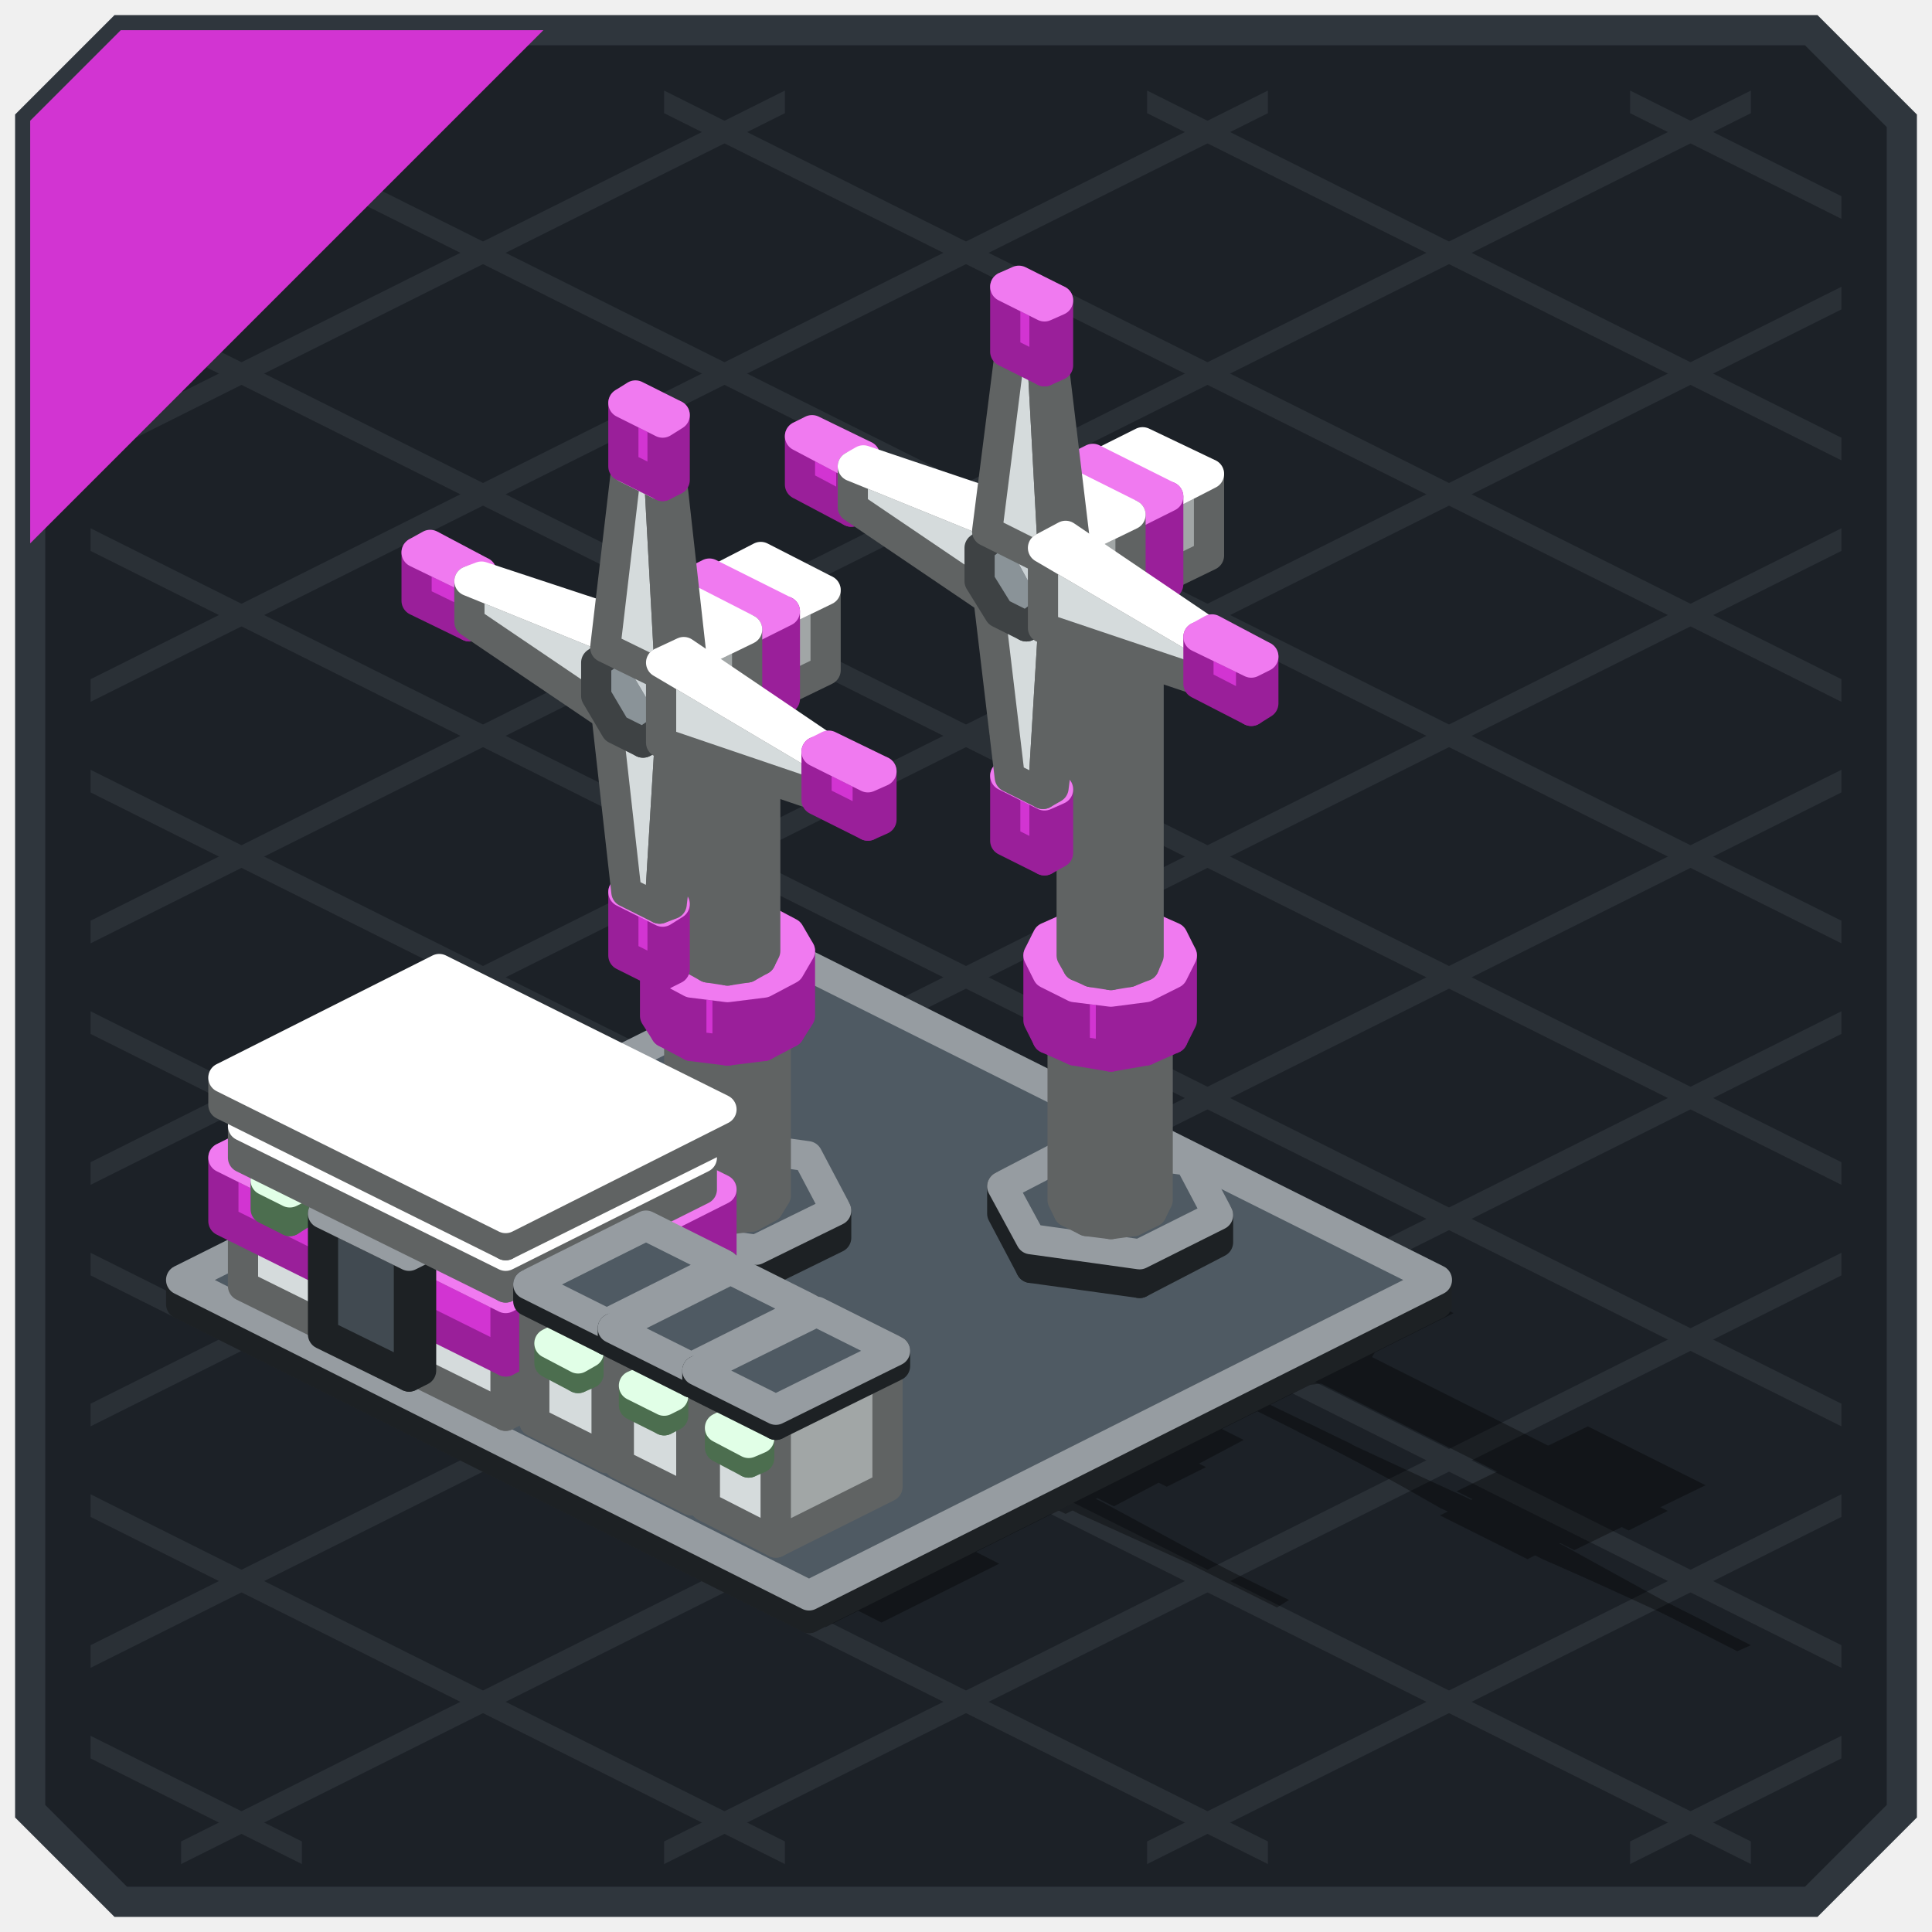
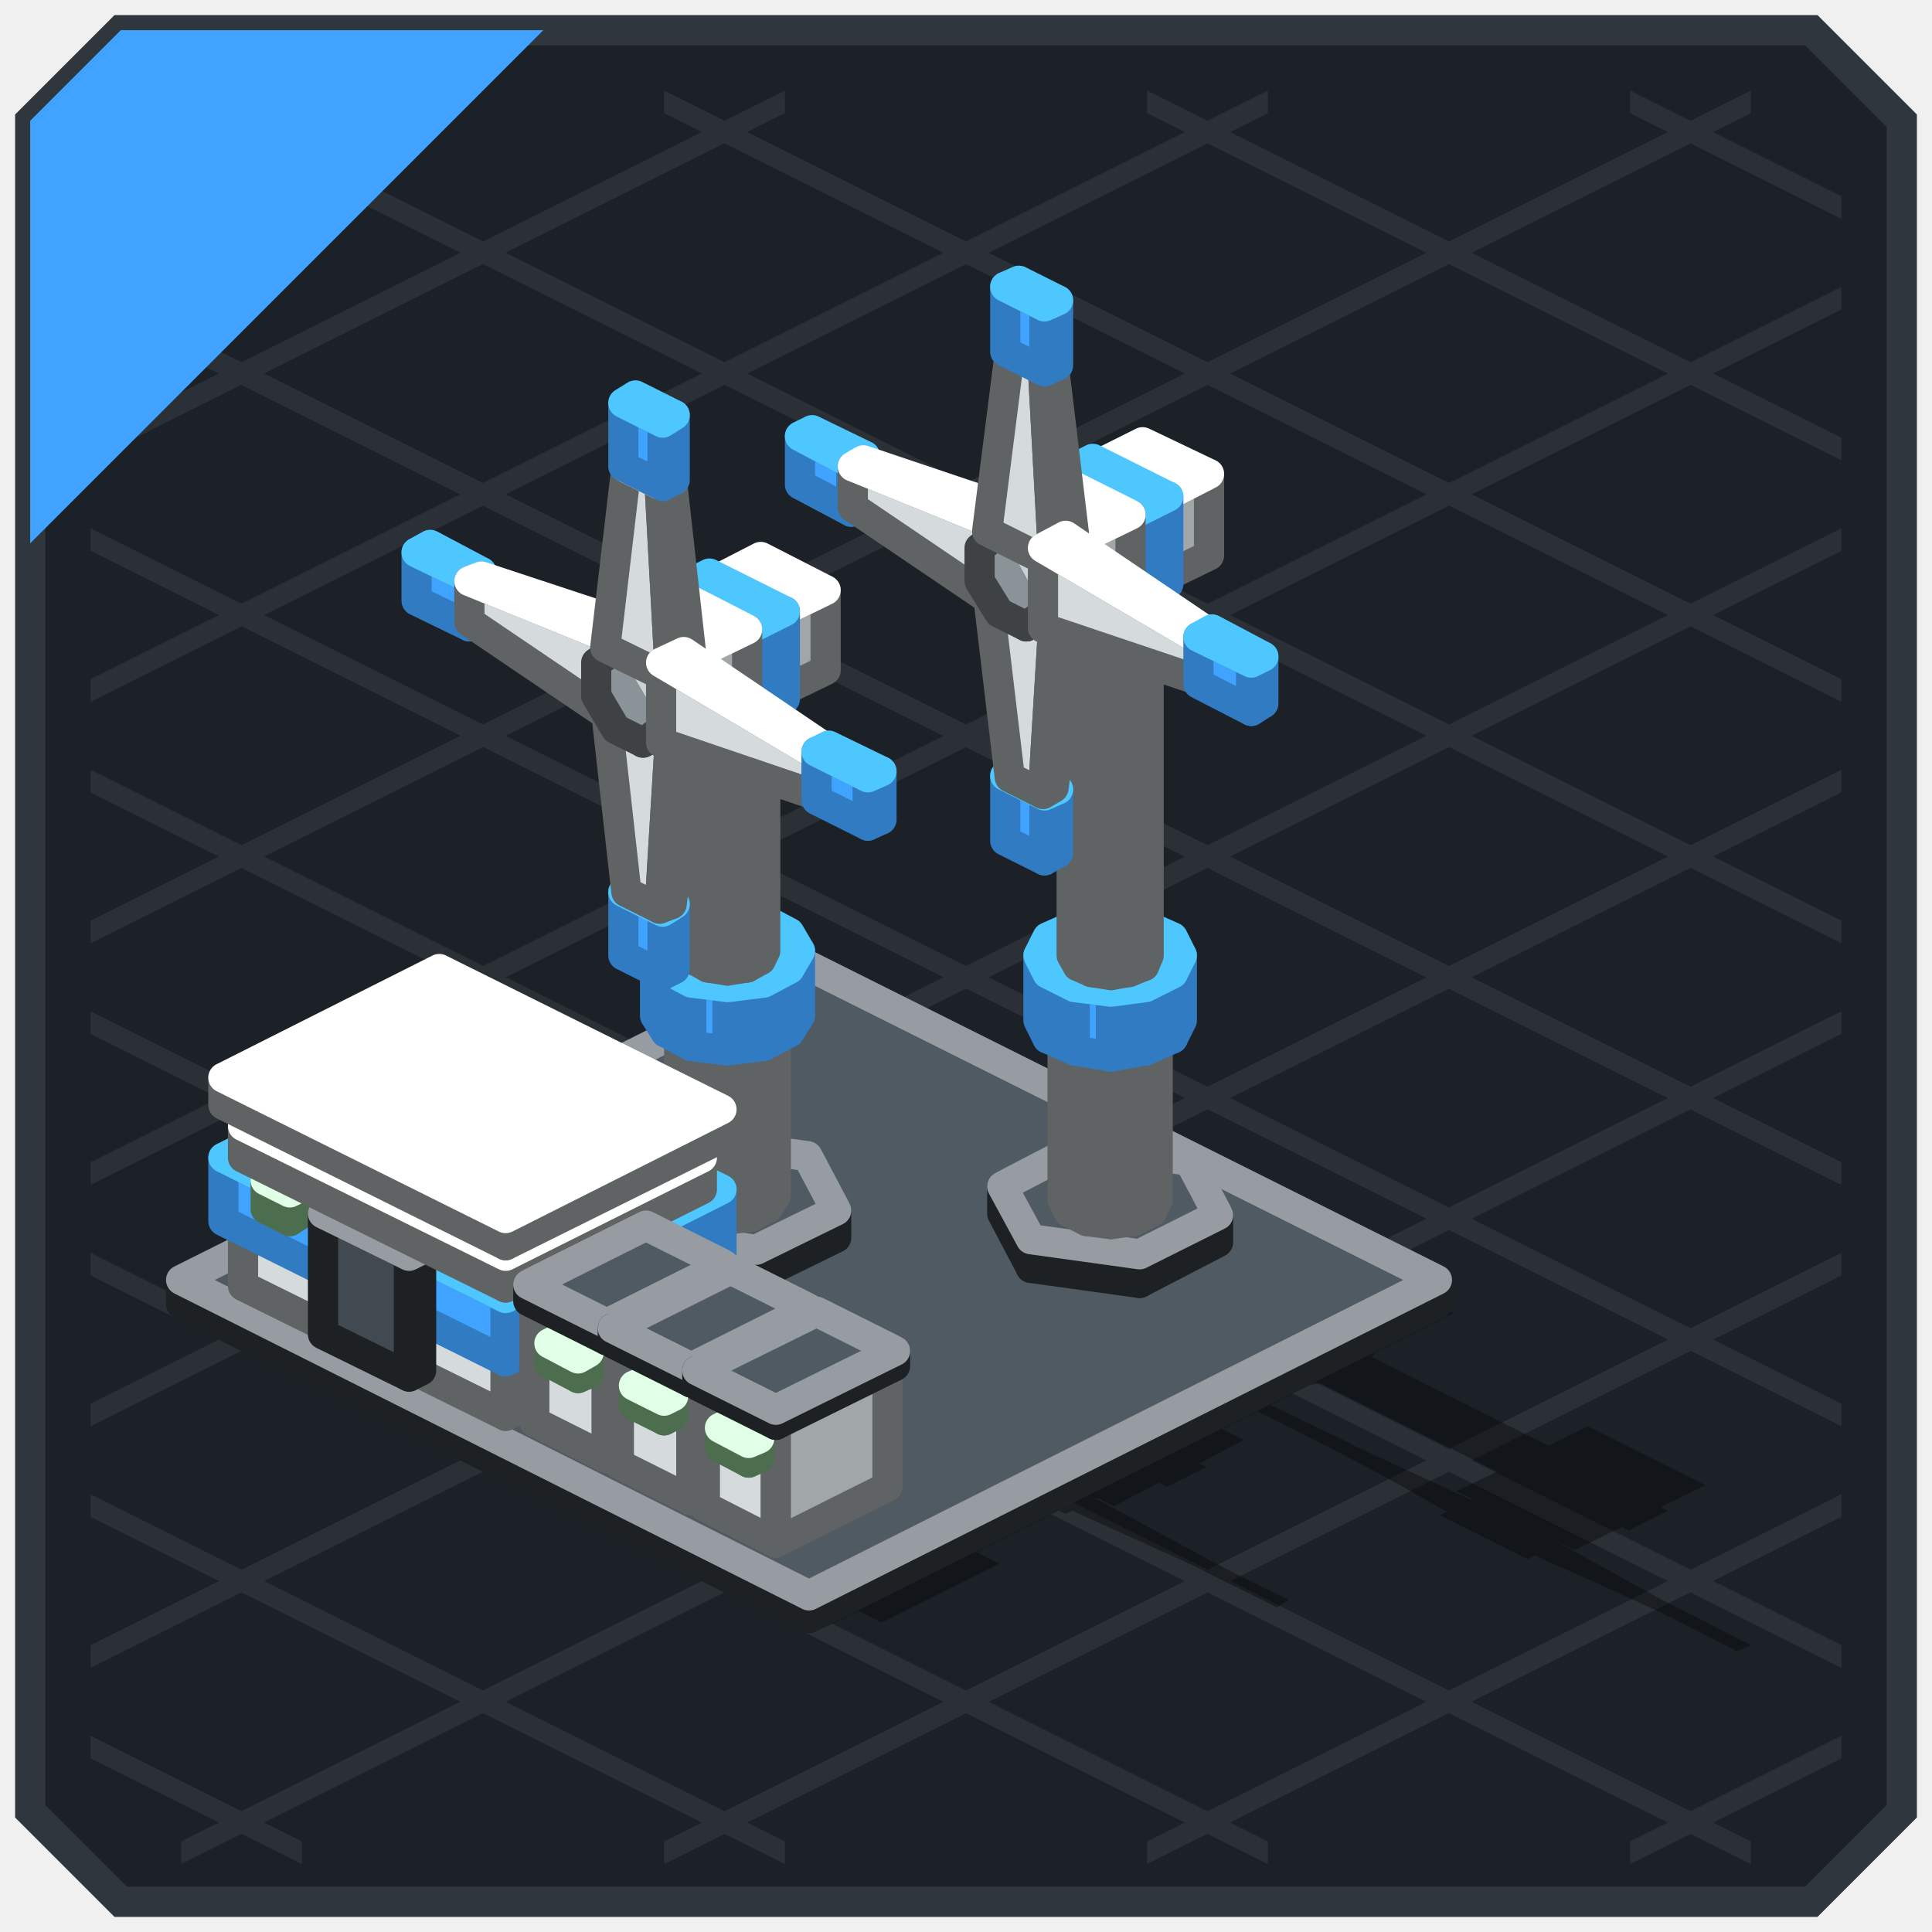
<svg xmlns="http://www.w3.org/2000/svg" width="128" height="128" viewBox="0 0 128 128">
  <g stroke-width="2">
    <polygon points="8,2 120,2 126,8 126,120 120,126 8,126 2,120 2,8" fill="#1C2127" stroke="#2F363D" />
  </g>
  <g>
    <polygon points="108,6 122,13 122,14.5 108,7.5" fill="#2A3036" />
    <polygon points="76,6 122,29 122,30.5 76,7.5" fill="#2A3036" />
    <polygon points="44,6 122,45 122,46.5 44,7.5" fill="#2A3036" />
    <polygon points="12,6 122,61 122,62.5 12,7.5" fill="#2A3036" />
    <polygon points="6,19 122,77 122,78.5 6,20.5" fill="#2A3036" />
    <polygon points="6,35 122,93 122,94.5 6,36.5" fill="#2A3036" />
    <polygon points="6,51 122,109 122,110.5 6,52.5" fill="#2A3036" />
    <polygon points="6,67 116,122 116,123.5 6,68.5" fill="#2A3036" />
    <polygon points="6,83 84,122 84,123.5 6,84.5" fill="#2A3036" />
    <polygon points="6,99 52,122 52,123.5 6,100.5" fill="#2A3036" />
    <polygon points="6,115 20,122 20,123.5 6,116.5" fill="#2A3036" />
    <polygon points="6,13 20,6 20,7.5 6,14.5" fill="#2A3036" />
    <polygon points="6,29 52,6 52,7.5 6,30.5" fill="#2A3036" />
    <polygon points="6,45 84,6 84,7.5 6,46.5" fill="#2A3036" />
    <polygon points="6,61 116,6 116,7.5 6,62.5" fill="#2A3036" />
    <polygon points="6,77 122,19 122,20.5 6,78.5" fill="#2A3036" />
    <polygon points="6,93 122,35 122,36.5 6,94.5" fill="#2A3036" />
    <polygon points="6,109 122,51 122,52.5 6,110.5" fill="#2A3036" />
    <polygon points="12,122 122,67 122,68.5 12,123.5" fill="#2A3036" />
    <polygon points="44,122 122,83 122,84.5 44,123.5" fill="#2A3036" />
    <polygon points="76,122 122,99 122,100.5 76,123.5" fill="#2A3036" />
    <polygon points="108,122 122,115 122,116.5 108,123.5" fill="#2A3036" />
  </g>
  <g>
-     <polygon points="8,2 36,2 2,36 2,8" fill="#D234D2" />
+     <polygon points="8,2 36,2 2,36 2,8" fill="#40A3FF" />
  </g>
  <g opacity="0.35">
    <polygon points="53.6,65.6 96.3,87 54.7,107.8 12,86.4" fill="#000000" />
    <polygon points="72.7,79.9 79.9,80.9 81.1,81.5 83,85.1 77.7,87.7 70.6,86.7 69.3,86.1 67.4,82.5" fill="#000000" />
    <polygon points="74.2,82.7 75.8,82.5 77.4,82.7 86.4,87.2 86.8,88 86.4,88.8 85.2,89.4 83.6,89.6 82,89.4 73.1,84.9 72.6,84.1 73.1,83.3" fill="#000000" />
    <polygon points="81.2,85.9 83.6,85.6 86,85.9 90.5,88.2 91.2,89.4 90.5,90.6 88.8,91.5 86.4,91.8 84,91.5 79.5,89.2 78.9,88 79.5,86.8" fill="#000000" />
    <polygon points="85.1,88.3 86.4,88.1 87.7,88.3 105.2,97.1 105.6,97.7 105.2,98.3 104.3,98.8 103,99 101.8,98.8 84.2,90 83.9,89.4 84.2,88.8" fill="#000000" />
    <polygon points="105.2,94.5 113,98.4 109.5,100.1 101.7,96.2" fill="#000000" />
    <polygon points="101.7,95.7 110.5,100.1 107.9,101.4 99.1,97" fill="#000000" />
    <polygon points="100,97.1 107.8,101 104.3,102.7 96.5,98.8" fill="#000000" />
    <polygon points="47.3,79.6 54.5,80.5 55.7,81.1 57.6,84.7 52.4,87.4 45.2,86.4 44,85.8 42.1,82.2" fill="#000000" />
    <polygon points="48.9,82.4 50.5,82.2 52,82.4 61,86.9 61.4,87.7 61,88.5 59.8,89.1 58.3,89.3 56.7,89.1 47.7,84.6 47.3,83.8 47.7,83" fill="#000000" />
    <polygon points="55.9,85.6 58.3,85.3 60.6,85.6 65.2,87.9 65.8,89.1 65.2,90.3 63.4,91.1 61,91.4 58.7,91.1 54.1,88.9 53.5,87.7 54.1,86.5" fill="#000000" />
    <polygon points="59.8,88 61,87.8 62.3,88 74.7,94.2 75,94.8 74.7,95.4 73.7,95.9 72.5,96.1 71.2,95.9 58.8,89.7 58.5,89.1 58.8,88.4" fill="#000000" />
    <polygon points="74.6,91.5 82.4,95.4 79,97.2 71.2,93.3" fill="#000000" />
    <polygon points="71.1,92.8 79.9,97.2 77.3,98.5 68.5,94.1" fill="#000000" />
    <polygon points="69.4,94.1 77.2,98 73.8,99.8 66,95.9" fill="#000000" />
    <polygon points="30.2,80.8 50.3,90.8 37.3,97.3 17.2,87.3" fill="#000000" />
    <polygon points="32.9,81.5 54.4,92.2 40,99.4 18.6,88.7" fill="#000000" />
    <polygon points="35.7,83.6 54.4,92.9 41.4,99.4 22.7,90.1" fill="#000000" />
    <polygon points="37.1,85.1 53.6,93.4 42.3,99 25.8,90.8" fill="#000000" />
    <polygon points="38,84 57.8,94 43.5,101.1 23.7,91.2" fill="#000000" />
    <polygon points="23.3,90.1 34.2,95.5 33.3,95.9 22.5,90.5" fill="#000000" />
    <polygon points="23.7,90.2 26.4,91.6 25.6,92 22.8,90.7" fill="#000000" />
    <polygon points="43.8,92.6 53.8,97.6 46.4,101.3 36.5,96.3" fill="#000000" />
    <polygon points="49,95 54.9,97.9 47.1,101.8 41.2,98.9" fill="#000000" />
    <polygon points="41.2,98.4 44,99.8 43.4,100.2 40.5,98.8" fill="#000000" />
    <polygon points="49.5,95.4 59.4,100.4 52.1,104.1 42.1,99.1" fill="#000000" />
    <polygon points="54.7,97.8 60.6,100.7 52.8,104.6 46.9,101.7" fill="#000000" />
    <polygon points="46.8,101.3 49.7,102.7 49,103 46.2,101.6" fill="#000000" />
    <polygon points="55.1,98.2 65.1,103.2 57.7,106.9 47.7,101.9" fill="#000000" />
    <polygon points="60.3,100.6 66.2,103.6 58.4,107.5 52.5,104.5" fill="#000000" />
    <polygon points="52.5,104.1 55.3,105.5 54.6,105.8 51.8,104.4" fill="#000000" />
    <polygon points="98,99.1 103.8,102 101.2,103.3 95.4,100.4" fill="#000000" />
    <polygon points="99.4,100.3 103.7,102.5 110.2,106.1 109.5,106.5 102.2,103.3 97.9,101.1" fill="#000000" />
    <polygon points="107.9,104.9 113.3,107.6 112.4,108 107,105.3" fill="#000000" />
    <polygon points="89.7,95.9 96.9,99.1 101.3,101.3 99.8,102 95.4,99.9 88.9,96.2" fill="#000000" />
    <polygon points="86.7,94.3 92.1,97 91.2,97.5 85.9,94.8" fill="#000000" />
    <polygon points="100.1,100.7 103.6,102.4 112.3,107.2 111.5,107.5 102.1,103.2 98.6,101.5" fill="#000000" />
    <polygon points="110.5,106.2 116,109 115.1,109.4 109.6,106.6" fill="#000000" />
    <polygon points="87.6,94.8 97.1,99.2 100.5,100.9 99,101.7 95.6,99.9 86.8,95.2" fill="#000000" />
    <polygon points="84,93 89.6,95.7 88.7,96.2 83.1,93.4" fill="#000000" />
    <polygon points="67.4,96.2 73.2,99 70.6,100.3 64.8,97.5" fill="#000000" />
    <polygon points="68.8,97.4 73.1,99.6 79.7,103.2 78.9,103.6 71.6,100.3 67.3,98.2" fill="#000000" />
    <polygon points="77.3,102 82.7,104.7 81.8,105.1 76.5,102.4" fill="#000000" />
    <polygon points="59.1,92.9 66.4,96.2 70.7,98.4 69.2,99.1 64.9,96.9 58.4,93.3" fill="#000000" />
    <polygon points="56.2,91.4 61.6,94.1 60.7,94.5 55.3,91.8" fill="#000000" />
    <polygon points="69.5,97.8 73,99.5 81.7,104.2 81,104.6 71.5,100.3 68,98.5" fill="#000000" />
    <polygon points="79.9,103.3 85.4,106 84.6,106.5 79,103.7" fill="#000000" />
    <polygon points="57,91.9 66.5,96.2 70,98 68.5,98.7 65,97 56.3,92.3" fill="#000000" />
    <polygon points="53.4,90 59,92.8 58.1,93.2 52.6,90.5" fill="#000000" />
  </g>
  <g stroke-width="2" stroke-linejoin="round">
    <polygon points="53.6,107.2 12,86.4 12,84.8 53.6,105.7" fill="#414A51" stroke="#1D2124" />
    <polygon points="95.2,86.4 53.6,107.2 53.6,105.7 95.2,84.8" fill="#31383D" stroke="#1D2124" />
    <polygon points="53.6,105.7 12,84.8 53.6,64 95.2,84.8" fill="#4F5A63" stroke="#969CA1" />
    <polygon points="50.1,84.6 42.9,83.7 42.9,81.8 50.1,82.8" fill="#414A51" stroke="#1D2124" />
    <polygon points="42.9,83.7 41,80.1 41,78.2 42.9,81.8" fill="#414A51" stroke="#1D2124" />
    <polygon points="55.4,82 50.1,84.6 50.1,82.8 55.4,80.2" fill="#31383D" stroke="#1D2124" />
    <polygon points="50.1,82.8 42.9,81.8 41,78.2 46.3,75.6 53.5,76.6 55.4,80.2" fill="#4F5A63" stroke="#969CA1" />
    <polygon points="75.5,85 68.3,84 68.3,82.1 75.5,83.1" fill="#414A51" stroke="#1D2124" />
    <polygon points="68.3,84 66.4,80.4 66.4,78.6 68.3,82.1" fill="#414A51" stroke="#1D2124" />
    <polygon points="80.7,82.3 75.5,85 75.5,83.1 80.7,80.5" fill="#31383D" stroke="#1D2124" />
    <polygon points="75.5,83.1 68.3,82.1 66.4,78.6 71.6,75.9 78.8,76.9 80.7,80.5" fill="#4F5A63" stroke="#969CA1" />
    <polygon points="49.8,80.6 48.2,80.8 48.2,68.8 49.8,68.6" fill="#A1A6A6" stroke="#606363" />
    <polygon points="48.2,80.8 46.6,80.6 46.6,68.6 48.2,68.8" fill="#D5DBDC" stroke="#606363" />
    <polygon points="46.6,80.6 45.5,80 45.5,68 46.6,68.6" fill="#D5DBDC" stroke="#606363" />
    <polygon points="45.5,80 45,79.2 45,67.3 45.5,68" fill="#D5DBDC" stroke="#606363" />
    <polygon points="51.4,79.2 50.9,80 50.9,68 51.4,67.3" fill="#A1A6A6" stroke="#606363" />
    <polygon points="50.9,80 49.8,80.6 49.8,68.6 50.9,68" fill="#A1A6A6" stroke="#606363" />
    <polygon points="49.8,68.6 48.2,68.8 46.6,68.6 45.5,68 45,67.3 45.5,66.5 46.6,65.9 48.2,65.7 49.8,65.9 50.9,66.5 51.4,67.3 50.9,68" fill="#FFFFFF" stroke="#FFFFFF" />
    <polygon points="75.1,80.9 73.6,81.1 73.6,69.2 75.1,68.9" fill="#A1A6A6" stroke="#606363" />
    <polygon points="73.6,81.1 72,80.9 72,68.9 73.6,69.2" fill="#D5DBDC" stroke="#606363" />
    <polygon points="72,80.9 70.8,80.3 70.8,68.4 72,68.9" fill="#D5DBDC" stroke="#606363" />
    <polygon points="70.8,80.3 70.4,79.5 70.4,67.6 70.8,68.4" fill="#D5DBDC" stroke="#606363" />
    <polygon points="76.7,79.5 76.3,80.3 76.3,68.4 76.7,67.6" fill="#A1A6A6" stroke="#606363" />
    <polygon points="76.3,80.3 75.1,80.9 75.1,68.9 76.3,68.4" fill="#A1A6A6" stroke="#606363" />
    <polygon points="75.1,68.9 73.6,69.2 72,68.9 70.8,68.4 70.4,67.6 70.8,66.8 72,66.2 73.6,66 75.1,66.2 76.3,66.8 76.7,67.6 76.3,68.4" fill="#FFFFFF" stroke="#FFFFFF" />
-     <polygon points="50.6,69.3 48.2,69.6 48.2,65.4 50.6,65.1" fill="#9A1F9A" stroke="#9A1F9A" />
-     <polygon points="48.2,69.6 45.8,69.3 45.8,65.1 48.2,65.4" fill="#D234D2" stroke="#9A1F9A" />
-     <polygon points="45.8,69.3 44.1,68.4 44.1,64.2 45.8,65.1" fill="#D234D2" stroke="#9A1F9A" />
-     <polygon points="44.1,68.4 43.4,67.3 43.4,63 44.1,64.2" fill="#D234D2" stroke="#9A1F9A" />
-     <polygon points="53,67.3 52.3,68.4 52.3,64.2 53,63" fill="#9A1F9A" stroke="#9A1F9A" />
-     <polygon points="52.3,68.4 50.6,69.3 50.6,65.1 52.3,64.2" fill="#9A1F9A" stroke="#9A1F9A" />
-     <polygon points="50.6,65.1 48.2,65.4 45.8,65.1 44.1,64.2 43.4,63 44.1,61.8 45.8,60.9 48.2,60.6 50.6,60.9 52.3,61.8 53,63 52.3,64.2" fill="#F07AF0" stroke="#F07AF0" />
-     <polygon points="75.9,69.6 73.6,70 73.6,65.7 75.9,65.4" fill="#9A1F9A" stroke="#9A1F9A" />
-     <polygon points="73.6,70 71.2,69.6 71.2,65.4 73.6,65.7" fill="#D234D2" stroke="#9A1F9A" />
-     <polygon points="71.2,69.6 69.4,68.8 69.4,64.5 71.2,65.4" fill="#D234D2" stroke="#9A1F9A" />
-     <polygon points="69.4,68.8 68.8,67.6 68.8,63.3 69.4,64.5" fill="#D234D2" stroke="#9A1F9A" />
-     <polygon points="78.3,67.6 77.7,68.8 77.7,64.5 78.3,63.3" fill="#9A1F9A" stroke="#9A1F9A" />
-     <polygon points="77.7,68.8 75.9,69.6 75.9,65.4 77.7,64.5" fill="#9A1F9A" stroke="#9A1F9A" />
-     <polygon points="75.9,65.4 73.6,65.7 71.2,65.4 69.4,64.5 68.8,63.3 69.4,62.1 71.2,61.3 73.6,60.9 75.9,61.3 77.7,62.1 78.3,63.3 77.7,64.5" fill="#F07AF0" stroke="#F07AF0" />
+     <polygon points="50.6,69.3 48.2,69.6 48.2,65.4 50.6,65.1" fill="#307BC1" stroke="#307BC1" />
+     <polygon points="48.2,69.6 45.8,69.3 45.8,65.1 48.2,65.4" fill="#40A3FF" stroke="#307BC1" />
+     <polygon points="45.8,69.3 44.1,68.4 44.1,64.2 45.8,65.1" fill="#40A3FF" stroke="#307BC1" />
+     <polygon points="44.1,68.4 43.4,67.3 43.4,63 44.1,64.2" fill="#40A3FF" stroke="#307BC1" />
+     <polygon points="53,67.3 52.3,68.4 52.3,64.2 53,63" fill="#307BC1" stroke="#307BC1" />
+     <polygon points="52.3,68.4 50.6,69.3 50.6,65.1 52.3,64.2" fill="#307BC1" stroke="#307BC1" />
+     <polygon points="50.6,65.1 48.2,65.4 45.8,65.1 44.1,64.2 43.4,63 44.1,61.8 45.8,60.9 48.2,60.6 50.6,60.9 52.3,61.8 53,63 52.3,64.2" fill="#4EC7FF" stroke="#4EC7FF" />
+     <polygon points="75.9,69.6 73.6,70 73.6,65.7 75.9,65.4" fill="#307BC1" stroke="#307BC1" />
+     <polygon points="73.6,70 71.2,69.6 71.2,65.4 73.6,65.7" fill="#40A3FF" stroke="#307BC1" />
+     <polygon points="71.2,69.6 69.4,68.8 69.4,64.5 71.2,65.4" fill="#40A3FF" stroke="#307BC1" />
+     <polygon points="69.4,68.8 68.8,67.6 68.8,63.3 69.4,64.5" fill="#40A3FF" stroke="#307BC1" />
+     <polygon points="78.3,67.6 77.7,68.8 77.7,64.5 78.3,63.3" fill="#307BC1" stroke="#307BC1" />
+     <polygon points="77.7,68.8 75.9,69.6 75.9,65.4 77.7,64.5" fill="#307BC1" stroke="#307BC1" />
+     <polygon points="75.9,65.4 73.6,65.7 71.2,65.4 69.4,64.5 68.8,63.3 69.4,62.1 71.2,61.3 73.6,60.9 75.9,61.3 77.7,62.1 78.3,63.3 77.7,64.5" fill="#4EC7FF" stroke="#4EC7FF" />
    <polygon points="33.5,93.8 16.1,85.2 16.1,80.9 33.5,89.6" fill="#D5DBDC" stroke="#606363" />
    <polygon points="46.5,87.3 33.5,93.8 33.5,89.6 46.5,83.1" fill="#A1A6A6" stroke="#606363" />
    <polygon points="33.5,89.6 16.1,80.9 29.1,74.4 46.5,83.1" fill="#FFFFFF" stroke="#FFFFFF" />
-     <polygon points="33.5,90.2 14.8,80.9 14.8,76.7 33.5,86" fill="#D234D2" stroke="#9A1F9A" />
-     <polygon points="47.8,83.1 33.5,90.2 33.5,86 47.8,78.8" fill="#9A1F9A" stroke="#9A1F9A" />
-     <polygon points="33.5,86 14.8,76.7 29.1,69.5 47.8,78.8" fill="#F07AF0" stroke="#F07AF0" />
+     <polygon points="33.5,90.2 14.8,80.9 14.8,76.7 33.5,86" fill="#40A3FF" stroke="#307BC1" />
+     <polygon points="47.8,83.1 33.5,90.2 33.5,86 47.8,78.8" fill="#307BC1" stroke="#307BC1" />
+     <polygon points="33.5,86 14.8,76.7 29.1,69.5 47.8,78.8" fill="#4EC7FF" stroke="#4EC7FF" />
    <polygon points="19.2,80.9 17.6,80.1 17.6,78.2 19.2,79" fill="#A8F5B0" stroke="#4C6E4F" />
    <polygon points="20,80.4 19.2,80.9 19.2,79 20,78.6" fill="#7FB985" stroke="#4C6E4F" />
    <polygon points="19.2,79 17.6,78.2 18.5,77.8 20,78.6" fill="#CDFFD7" stroke="#E1FFE7" />
-     <polygon points="31.1,41.5 27.6,39.8 27.6,36.6 31.1,38.3" fill="#D234D2" stroke="#9A1F9A" />
-     <polygon points="31.9,41.1 31.1,41.5 31.1,38.3 31.9,37.9" fill="#9A1F9A" stroke="#9A1F9A" />
-     <polygon points="31.1,38.3 27.6,36.6 28.5,36.1 31.9,37.9" fill="#F07AF0" stroke="#F07AF0" />
+     <polygon points="31.1,41.5 27.6,39.8 27.6,36.6 31.1,38.3" fill="#40A3FF" stroke="#307BC1" />
+     <polygon points="31.9,41.1 31.1,41.5 31.1,38.3 31.9,37.9" fill="#307BC1" stroke="#307BC1" />
+     <polygon points="31.1,38.3 27.6,36.6 28.5,36.1 31.9,37.9" fill="#4EC7FF" stroke="#4EC7FF" />
    <polygon points="49.5,64.1 48.2,64.3 48.2,46.8 49.5,46.6" fill="#A1A6A6" stroke="#606363" />
    <polygon points="48.2,64.3 46.9,64.1 46.9,46.6 48.2,46.8" fill="#D5DBDC" stroke="#606363" />
    <polygon points="46.9,64.1 46,63.6 46,46.1 46.9,46.6" fill="#D5DBDC" stroke="#606363" />
    <polygon points="46,63.6 45.7,63 45.7,45.5 46,46.1" fill="#D5DBDC" stroke="#606363" />
    <polygon points="50.7,63 50.4,63.6 50.4,46.1 50.7,45.5" fill="#A1A6A6" stroke="#606363" />
    <polygon points="50.4,63.6 49.5,64.1 49.5,46.6 50.4,46.1" fill="#A1A6A6" stroke="#606363" />
    <polygon points="49.5,46.6 48.2,46.8 46.9,46.6 46,46.1 45.7,45.5 46,44.8 46.9,44.4 48.2,44.2 49.5,44.4 50.4,44.8 50.7,45.5 50.4,46.1" fill="#FFFFFF" stroke="#FFFFFF" />
    <polygon points="27.1,91.2 21.4,88.4 21.4,80.4 27.1,83.2" fill="#414A51" stroke="#1D2124" />
    <polygon points="27.9,90.8 27.1,91.2 27.1,83.2 27.9,82.8" fill="#31383D" stroke="#1D2124" />
    <polygon points="27.1,83.2 21.4,80.4 22.3,80 27.9,82.8" fill="#4F5A63" stroke="#969CA1" />
    <polygon points="33.5,85.3 16.1,76.7 16.1,74.6 33.5,83.2" fill="#D5DBDC" stroke="#606363" />
    <polygon points="46.5,78.8 33.5,85.3 33.5,83.2 46.5,76.7" fill="#A1A6A6" stroke="#606363" />
    <polygon points="33.5,83.2 16.1,74.6 29.1,68.1 46.5,76.7" fill="#FFFFFF" stroke="#FFFFFF" />
-     <polygon points="33.5,82.4 17.9,74.6 17.9,73.2 33.5,81" fill="#D234D2" stroke="#9A1F9A" />
-     <polygon points="44.7,76.7 33.5,82.4 33.5,81 44.7,75.4" fill="#9A1F9A" stroke="#9A1F9A" />
-     <polygon points="33.5,81 17.9,73.2 29.1,67.6 44.7,75.4" fill="#F07AF0" stroke="#F07AF0" />
+     <polygon points="33.5,82.4 17.9,74.6 17.9,73.2 33.5,81" fill="#40A3FF" stroke="#307BC1" />
+     <polygon points="44.7,76.7 33.5,82.4 33.5,81 44.7,75.4" fill="#307BC1" stroke="#307BC1" />
+     <polygon points="33.5,81 17.9,73.2 29.1,67.6 44.7,75.4" fill="#4EC7FF" stroke="#4EC7FF" />
    <polygon points="33.5,82.5 14.8,73.2 14.8,71.4 33.5,80.7" fill="#D5DBDC" stroke="#606363" />
    <polygon points="47.8,75.4 33.5,82.5 33.5,80.7 47.8,73.5" fill="#A1A6A6" stroke="#606363" />
    <polygon points="33.5,80.7 14.8,71.4 29.1,64.2 47.8,73.5" fill="#FFFFFF" stroke="#FFFFFF" />
-     <polygon points="43.9,64.6 41.3,63.3 41.3,59.1 43.9,60.4" fill="#D234D2" stroke="#9A1F9A" />
-     <polygon points="44.7,64.2 43.9,64.6 43.9,60.4 44.7,59.9" fill="#9A1F9A" stroke="#9A1F9A" />
-     <polygon points="43.9,60.4 41.3,59.1 42.1,58.6 44.7,59.9" fill="#F07AF0" stroke="#F07AF0" />
+     <polygon points="43.9,64.6 41.3,63.3 41.3,59.1 43.9,60.4" fill="#40A3FF" stroke="#307BC1" />
+     <polygon points="44.7,64.2 43.9,64.6 43.9,60.4 44.7,59.9" fill="#307BC1" stroke="#307BC1" />
+     <polygon points="43.9,60.4 41.3,59.1 42.1,58.6 44.7,59.9" fill="#4EC7FF" stroke="#4EC7FF" />
    <polygon points="74.8,64.4 73.6,64.6 73.6,39.1 74.8,38.9" fill="#A1A6A6" stroke="#606363" />
    <polygon points="73.6,64.6 72.3,64.4 72.3,38.9 73.6,39.1" fill="#D5DBDC" stroke="#606363" />
    <polygon points="72.3,64.4 71.4,64 71.4,38.5 72.3,38.9" fill="#D5DBDC" stroke="#606363" />
    <polygon points="71.4,64 71,63.3 71,37.8 71.4,38.5" fill="#D5DBDC" stroke="#606363" />
    <polygon points="76.1,63.3 75.8,64 75.8,38.5 76.1,37.8" fill="#A1A6A6" stroke="#606363" />
    <polygon points="75.8,64 74.8,64.4 74.8,38.9 75.8,38.5" fill="#A1A6A6" stroke="#606363" />
    <polygon points="74.8,38.9 73.6,39.1 72.3,38.9 71.4,38.5 71,37.8 71.4,37.2 72.3,36.7 73.6,36.6 74.8,36.7 75.8,37.2 76.1,37.8 75.8,38.5" fill="#FFFFFF" stroke="#FFFFFF" />
    <polygon points="51.2,46.1 46.9,44 46.9,38.7 51.2,40.8" fill="#D5DBDC" stroke="#606363" />
    <polygon points="54.7,44.4 51.2,46.1 51.2,40.8 54.7,39.1" fill="#A1A6A6" stroke="#606363" />
    <polygon points="51.2,40.8 46.9,38.7 50.4,36.9 54.7,39.1" fill="#FFFFFF" stroke="#FFFFFF" />
-     <polygon points="56.4,33.9 53,32.1 53,28.9 56.4,30.7" fill="#D234D2" stroke="#9A1F9A" />
-     <polygon points="57.3,33.4 56.4,33.9 56.4,30.7 57.3,30.2" fill="#9A1F9A" stroke="#9A1F9A" />
-     <polygon points="56.4,30.7 53,28.9 53.8,28.5 57.3,30.2" fill="#F07AF0" stroke="#F07AF0" />
-     <polygon points="49.4,47.6 44.4,45.2 44.4,39.3 49.4,41.8" fill="#D234D2" stroke="#9A1F9A" />
-     <polygon points="52,46.3 49.4,47.6 49.4,41.8 52,40.5" fill="#9A1F9A" stroke="#9A1F9A" />
-     <polygon points="49.4,41.8 44.4,39.3 47,38 52,40.5" fill="#F07AF0" stroke="#F07AF0" />
-     <polygon points="69.2,57 66.6,55.7 66.6,51.4 69.2,52.7" fill="#D234D2" stroke="#9A1F9A" />
-     <polygon points="70.1,56.5 69.2,57 69.2,52.7 70.1,52.3" fill="#9A1F9A" stroke="#9A1F9A" />
-     <polygon points="69.2,52.7 66.6,51.4 67.5,51 70.1,52.3" fill="#F07AF0" stroke="#F07AF0" />
+     <polygon points="56.4,33.9 53,32.1 53,28.9 56.4,30.7" fill="#40A3FF" stroke="#307BC1" />
+     <polygon points="57.3,33.4 56.4,33.9 56.4,30.7 57.3,30.2" fill="#307BC1" stroke="#307BC1" />
+     <polygon points="56.4,30.7 53,28.9 53.8,28.5 57.3,30.2" fill="#4EC7FF" stroke="#4EC7FF" />
+     <polygon points="49.4,47.6 44.4,45.2 44.4,39.3 49.4,41.8" fill="#40A3FF" stroke="#307BC1" />
+     <polygon points="52,46.3 49.4,47.6 49.4,41.8 52,40.5" fill="#307BC1" stroke="#307BC1" />
+     <polygon points="49.4,41.8 44.4,39.3 47,38 52,40.5" fill="#4EC7FF" stroke="#4EC7FF" />
+     <polygon points="69.2,57 66.6,55.7 66.6,51.4 69.2,52.7" fill="#40A3FF" stroke="#307BC1" />
+     <polygon points="70.1,56.5 69.2,57 69.2,52.7 70.1,52.3" fill="#307BC1" stroke="#307BC1" />
+     <polygon points="69.2,52.7 66.6,51.4 67.5,51 70.1,52.3" fill="#4EC7FF" stroke="#4EC7FF" />
    <polygon points="40.2,96.6 35.4,94.2 35.4,86.2 40.2,88.6" fill="#D5DBDC" stroke="#606363" />
    <polygon points="47.5,92.9 40.2,96.6 40.2,88.6 47.5,84.9" fill="#A1A6A6" stroke="#606363" />
    <polygon points="40.2,88.6 35.4,86.2 42.8,82.5 47.5,84.9" fill="#FFFFFF" stroke="#FFFFFF" />
    <polygon points="46,48.7 41.7,46.6 41.7,41.3 46,43.4" fill="#D5DBDC" stroke="#606363" />
    <polygon points="49.5,47 46,48.7 46,43.4 49.5,41.7" fill="#A1A6A6" stroke="#606363" />
    <polygon points="46,43.4 41.7,41.3 45.2,39.5 49.5,41.7" fill="#FFFFFF" stroke="#FFFFFF" />
    <polygon points="31.1,41.2 31.1,38.5 40.7,42.4 40.7,47.7" fill="#D5DBDC" stroke="#606363" />
    <polygon points="40.7,42.4 42.2,41.6 42.2,46.9 40.7,47.7" fill="#A1A6A6" stroke="#606363" />
    <polygon points="31.1,38.5 31.9,38.2 42.2,41.6 40.7,42.4" fill="#FFFFFF" stroke="#FFFFFF" />
    <polygon points="43.7,60.2 41.5,59.1 40.1,46.6 44.4,48.7" fill="#D5DBDC" stroke="#606363" />
    <polygon points="44.5,59.9 43.7,60.2 44.4,48.7 45.9,48" fill="#A1A6A6" stroke="#606363" />
    <polygon points="44.4,48.7 40.1,46.6 41.6,45.8 45.9,48" fill="#FFFFFF" stroke="#FFFFFF" />
    <polygon points="76.6,38.5 72.3,36.3 72.3,31 76.6,33.2" fill="#D5DBDC" stroke="#606363" />
    <polygon points="80.1,36.8 76.6,38.5 76.6,33.2 80.1,31.4" fill="#A1A6A6" stroke="#606363" />
    <polygon points="76.6,33.2 72.3,31 75.7,29.3 80.1,31.4" fill="#FFFFFF" stroke="#FFFFFF" />
    <polygon points="46.5,44.8 46.5,47 43.9,48.3 43.9,46.1" fill="#686F73" stroke="#3E4244" />
    <polygon points="46.5,47 45.2,47.9 42.6,49.2 43.9,48.3" fill="#686F73" stroke="#3E4244" />
    <polygon points="42.6,43.9 43.9,46.1 43.9,48.3 42.6,49.2 40.8,48.3 39.5,46.1 39.5,43.9 40.8,43" fill="#8A9398" stroke="#3E4244" />
    <polygon points="45.2,42.6 46.5,44.8 43.9,46.1 42.6,43.9" fill="#8A9398" stroke="#CBD2D5" />
    <polygon points="43.4,41.7 45.2,42.6 42.6,43.9 40.8,43" fill="#A8B3B9" stroke="#CBD2D5" />
-     <polygon points="74.8,40 69.8,37.5 69.8,31.7 74.8,34.2" fill="#D234D2" stroke="#9A1F9A" />
-     <polygon points="77.4,38.7 74.8,40 74.8,34.2 77.4,32.9" fill="#9A1F9A" stroke="#9A1F9A" />
-     <polygon points="74.8,34.2 69.8,31.7 72.4,30.4 77.4,32.9" fill="#F07AF0" stroke="#F07AF0" />
+     <polygon points="74.8,40 69.8,37.5 69.8,31.7 74.8,34.2" fill="#40A3FF" stroke="#307BC1" />
+     <polygon points="77.4,38.7 74.8,40 74.8,34.2 77.4,32.9" fill="#307BC1" stroke="#307BC1" />
+     <polygon points="74.8,34.2 69.8,31.7 72.4,30.4 77.4,32.9" fill="#4EC7FF" stroke="#4EC7FF" />
    <polygon points="38.3,91.3 36.4,90.3 36.4,89 38.3,90" fill="#A8F5B0" stroke="#4C6E4F" />
    <polygon points="39,91 38.3,91.3 38.3,90 39,89.6" fill="#7FB985" stroke="#4C6E4F" />
    <polygon points="38.3,90 36.4,89 37,88.7 39,89.6" fill="#CDFFD7" stroke="#E1FFE7" />
    <polygon points="40.2,88.8 35,86.2 35,85.1 40.2,87.7" fill="#414A51" stroke="#1D2124" />
    <polygon points="48,84.9 40.2,88.8 40.2,87.7 48,83.8" fill="#31383D" stroke="#1D2124" />
    <polygon points="40.2,87.7 35,85.1 42.8,81.2 48,83.8" fill="#4F5A63" stroke="#969CA1" />
    <polygon points="45.8,99.4 41,97 41,89 45.8,91.4" fill="#D5DBDC" stroke="#606363" />
    <polygon points="53.2,95.7 45.8,99.4 45.8,91.4 53.2,87.7" fill="#A1A6A6" stroke="#606363" />
    <polygon points="45.8,91.4 41,89 48.4,85.3 53.2,87.7" fill="#FFFFFF" stroke="#FFFFFF" />
    <polygon points="71.4,41.1 67.1,38.9 67.1,33.6 71.4,35.8" fill="#D5DBDC" stroke="#606363" />
    <polygon points="74.9,39.4 71.4,41.1 71.4,35.8 74.9,34.1" fill="#A1A6A6" stroke="#606363" />
    <polygon points="71.4,35.8 67.1,33.6 70.5,31.9 74.9,34.1" fill="#FFFFFF" stroke="#FFFFFF" />
    <polygon points="56.5,33.6 56.5,30.9 66.1,34.8 66.1,40.1" fill="#D5DBDC" stroke="#606363" />
    <polygon points="66.1,34.8 67.6,34 67.6,39.3 66.1,40.1" fill="#A1A6A6" stroke="#606363" />
    <polygon points="56.5,30.9 57.2,30.5 67.6,34 66.1,34.8" fill="#FFFFFF" stroke="#FFFFFF" />
    <polygon points="69.1,52.6 66.9,51.5 65.4,38.9 69.8,41.1" fill="#D5DBDC" stroke="#606363" />
    <polygon points="69.8,52.2 69.1,52.6 69.8,41.1 71.3,40.4" fill="#A1A6A6" stroke="#606363" />
    <polygon points="69.8,41.1 65.4,38.9 66.9,38.2 71.3,40.4" fill="#FFFFFF" stroke="#FFFFFF" />
    <polygon points="44.4,45 40.1,42.9 41.5,31 43.7,32.1" fill="#D5DBDC" stroke="#606363" />
    <polygon points="45.9,44.3 44.4,45 43.7,32.1 44.5,31.7" fill="#A1A6A6" stroke="#606363" />
    <polygon points="43.7,32.1 41.5,31 42.3,30.6 44.5,31.7" fill="#FFFFFF" stroke="#FFFFFF" />
    <polygon points="71.8,37.1 71.8,39.3 69.2,40.6 69.2,38.4" fill="#686F73" stroke="#3E4244" />
    <polygon points="71.8,39.3 70.6,40.2 68,41.5 69.2,40.6" fill="#686F73" stroke="#3E4244" />
    <polygon points="68,36.2 69.2,38.4 69.2,40.6 68,41.5 66.2,40.6 64.9,38.5 64.9,36.3 66.2,35.3" fill="#8A9398" stroke="#3E4244" />
    <polygon points="70.6,34.9 71.8,37.1 69.2,38.4 68,36.2" fill="#8A9398" stroke="#CBD2D5" />
    <polygon points="68.8,34 70.6,34.9 68,36.2 66.2,35.3" fill="#A8B3B9" stroke="#CBD2D5" />
    <polygon points="43.8,49.2 43.8,43.9 54.1,50 54.1,52.7" fill="#D5DBDC" stroke="#606363" />
    <polygon points="54.1,50 54.9,49.7 54.9,52.3 54.1,52.7" fill="#A1A6A6" stroke="#606363" />
    <polygon points="43.8,43.9 45.3,43.2 54.9,49.7 54.1,50" fill="#FFFFFF" stroke="#FFFFFF" />
    <polygon points="44,94.1 42,93.1 42,91.8 44,92.8" fill="#A8F5B0" stroke="#4C6E4F" />
    <polygon points="44.6,93.8 44,94.1 44,92.8 44.6,92.5" fill="#7FB985" stroke="#4C6E4F" />
    <polygon points="44,92.8 42,91.8 42.7,91.5 44.6,92.5" fill="#CDFFD7" stroke="#E1FFE7" />
    <polygon points="45.8,91.6 40.6,89 40.6,88 45.8,90.6" fill="#414A51" stroke="#1D2124" />
    <polygon points="53.6,87.7 45.8,91.6 45.8,90.6 53.6,86.7" fill="#31383D" stroke="#1D2124" />
    <polygon points="45.8,90.6 40.6,88 48.4,84.1 53.6,86.7" fill="#4F5A63" stroke="#969CA1" />
    <polygon points="51.4,102.2 46.7,99.8 46.7,91.8 51.4,94.2" fill="#D5DBDC" stroke="#606363" />
    <polygon points="58.8,98.5 51.4,102.2 51.4,94.2 58.8,90.5" fill="#A1A6A6" stroke="#606363" />
    <polygon points="51.4,94.2 46.7,91.8 54.1,88.2 58.8,90.5" fill="#FFFFFF" stroke="#FFFFFF" />
-     <polygon points="43.9,32.2 41.3,30.9 41.3,26.7 43.9,28" fill="#D234D2" stroke="#9A1F9A" />
-     <polygon points="44.7,31.8 43.9,32.2 43.9,28 44.7,27.5" fill="#9A1F9A" stroke="#9A1F9A" />
-     <polygon points="43.9,28 41.3,26.7 42.1,26.2 44.7,27.5" fill="#F07AF0" stroke="#F07AF0" />
+     <polygon points="43.9,32.2 41.3,30.9 41.3,26.7 43.9,28" fill="#40A3FF" stroke="#307BC1" />
+     <polygon points="44.7,31.8 43.9,32.2 43.9,28 44.7,27.5" fill="#307BC1" stroke="#307BC1" />
+     <polygon points="43.9,28 41.3,26.7 42.1,26.2 44.7,27.5" fill="#4EC7FF" stroke="#4EC7FF" />
    <polygon points="69.8,37.4 65.4,35.2 66.9,23.4 69.1,24.5" fill="#D5DBDC" stroke="#606363" />
    <polygon points="71.3,36.6 69.8,37.4 69.1,24.5 69.8,24.1" fill="#A1A6A6" stroke="#606363" />
    <polygon points="69.1,24.5 66.9,23.4 67.7,23 69.8,24.1" fill="#FFFFFF" stroke="#FFFFFF" />
    <polygon points="69.1,41.6 69.1,36.3 79.5,42.4 79.5,45.1" fill="#D5DBDC" stroke="#606363" />
    <polygon points="79.5,42.4 80.2,42 80.2,44.7 79.5,45.1" fill="#A1A6A6" stroke="#606363" />
    <polygon points="69.1,36.3 70.6,35.5 80.2,42 79.5,42.4" fill="#FFFFFF" stroke="#FFFFFF" />
    <polygon points="49.6,96.9 47.7,95.9 47.7,94.6 49.6,95.6" fill="#A8F5B0" stroke="#4C6E4F" />
    <polygon points="50.3,96.6 49.6,96.9 49.6,95.6 50.3,95.3" fill="#7FB985" stroke="#4C6E4F" />
    <polygon points="49.6,95.6 47.7,94.6 48.3,94.3 50.3,95.3" fill="#CDFFD7" stroke="#E1FFE7" />
    <polygon points="51.4,94.4 46.2,91.8 46.2,90.8 51.4,93.4" fill="#414A51" stroke="#1D2124" />
    <polygon points="59.3,90.5 51.4,94.4 51.4,93.4 59.3,89.5" fill="#31383D" stroke="#1D2124" />
    <polygon points="51.4,93.4 46.2,90.8 54.1,86.9 59.3,89.5" fill="#4F5A63" stroke="#969CA1" />
-     <polygon points="57.5,54.7 54.1,53 54.1,49.8 57.5,51.5" fill="#D234D2" stroke="#9A1F9A" />
-     <polygon points="58.4,54.3 57.5,54.7 57.5,51.5 58.4,51.1" fill="#9A1F9A" stroke="#9A1F9A" />
-     <polygon points="57.5,51.5 54.1,49.8 54.9,49.4 58.4,51.1" fill="#F07AF0" stroke="#F07AF0" />
-     <polygon points="69.2,24.6 66.6,23.3 66.6,19 69.2,20.3" fill="#D234D2" stroke="#9A1F9A" />
-     <polygon points="70.1,24.2 69.2,24.6 69.2,20.3 70.1,19.9" fill="#9A1F9A" stroke="#9A1F9A" />
-     <polygon points="69.2,20.3 66.6,19 67.5,18.6 70.1,19.9" fill="#F07AF0" stroke="#F07AF0" />
-     <polygon points="82.9,47.1 79.4,45.3 79.4,42.2 82.9,43.9" fill="#D234D2" stroke="#9A1F9A" />
-     <polygon points="83.7,46.6 82.9,47.1 82.9,43.9 83.7,43.5" fill="#9A1F9A" stroke="#9A1F9A" />
-     <polygon points="82.9,43.9 79.4,42.2 80.3,41.7 83.7,43.5" fill="#F07AF0" stroke="#F07AF0" />
+     <polygon points="57.5,54.7 54.1,53 54.1,49.8 57.5,51.5" fill="#40A3FF" stroke="#307BC1" />
+     <polygon points="58.4,54.3 57.5,54.7 57.5,51.5 58.4,51.1" fill="#307BC1" stroke="#307BC1" />
+     <polygon points="57.5,51.5 54.1,49.8 54.9,49.4 58.4,51.1" fill="#4EC7FF" stroke="#4EC7FF" />
+     <polygon points="69.2,24.6 66.6,23.3 66.6,19 69.2,20.3" fill="#40A3FF" stroke="#307BC1" />
+     <polygon points="70.1,24.2 69.2,24.6 69.2,20.3 70.1,19.9" fill="#307BC1" stroke="#307BC1" />
+     <polygon points="69.2,20.3 66.6,19 67.5,18.6 70.1,19.9" fill="#4EC7FF" stroke="#4EC7FF" />
+     <polygon points="82.9,47.1 79.4,45.3 79.4,42.2 82.9,43.9" fill="#40A3FF" stroke="#307BC1" />
+     <polygon points="83.7,46.6 82.9,47.1 82.9,43.9 83.7,43.5" fill="#307BC1" stroke="#307BC1" />
+     <polygon points="82.9,43.9 79.4,42.2 80.3,41.7 83.7,43.5" fill="#4EC7FF" stroke="#4EC7FF" />
  </g>
</svg>
